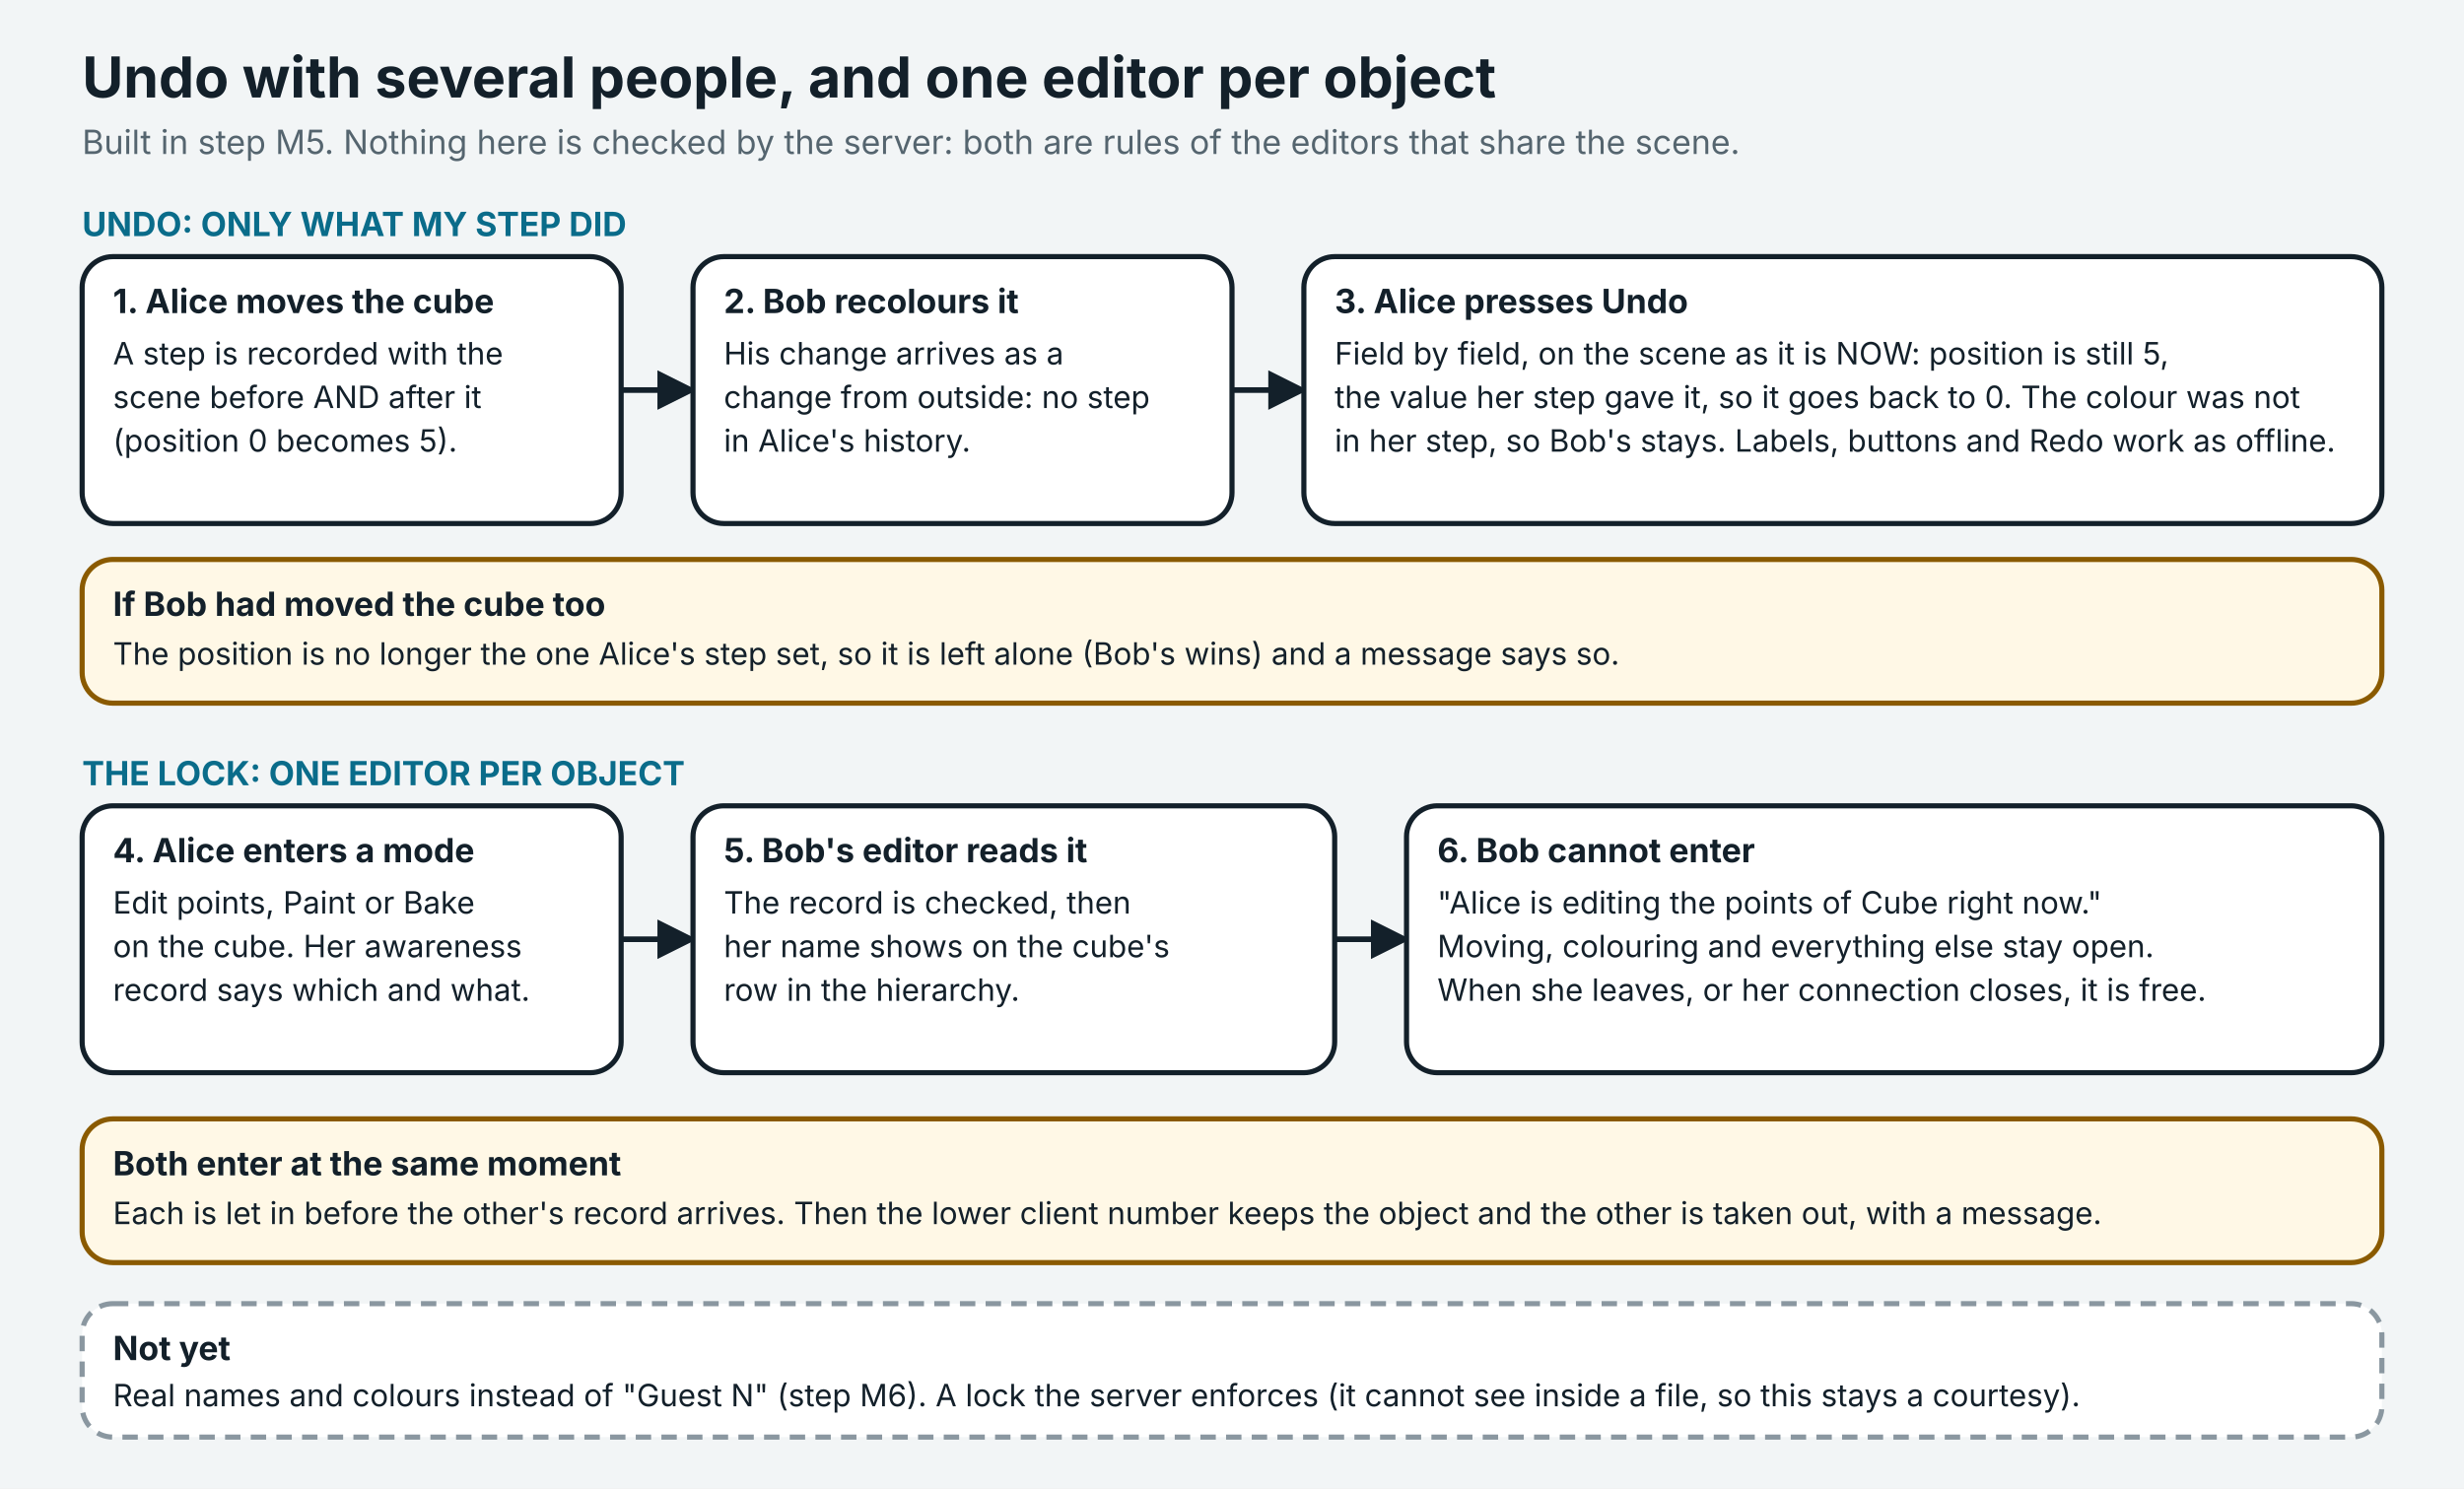
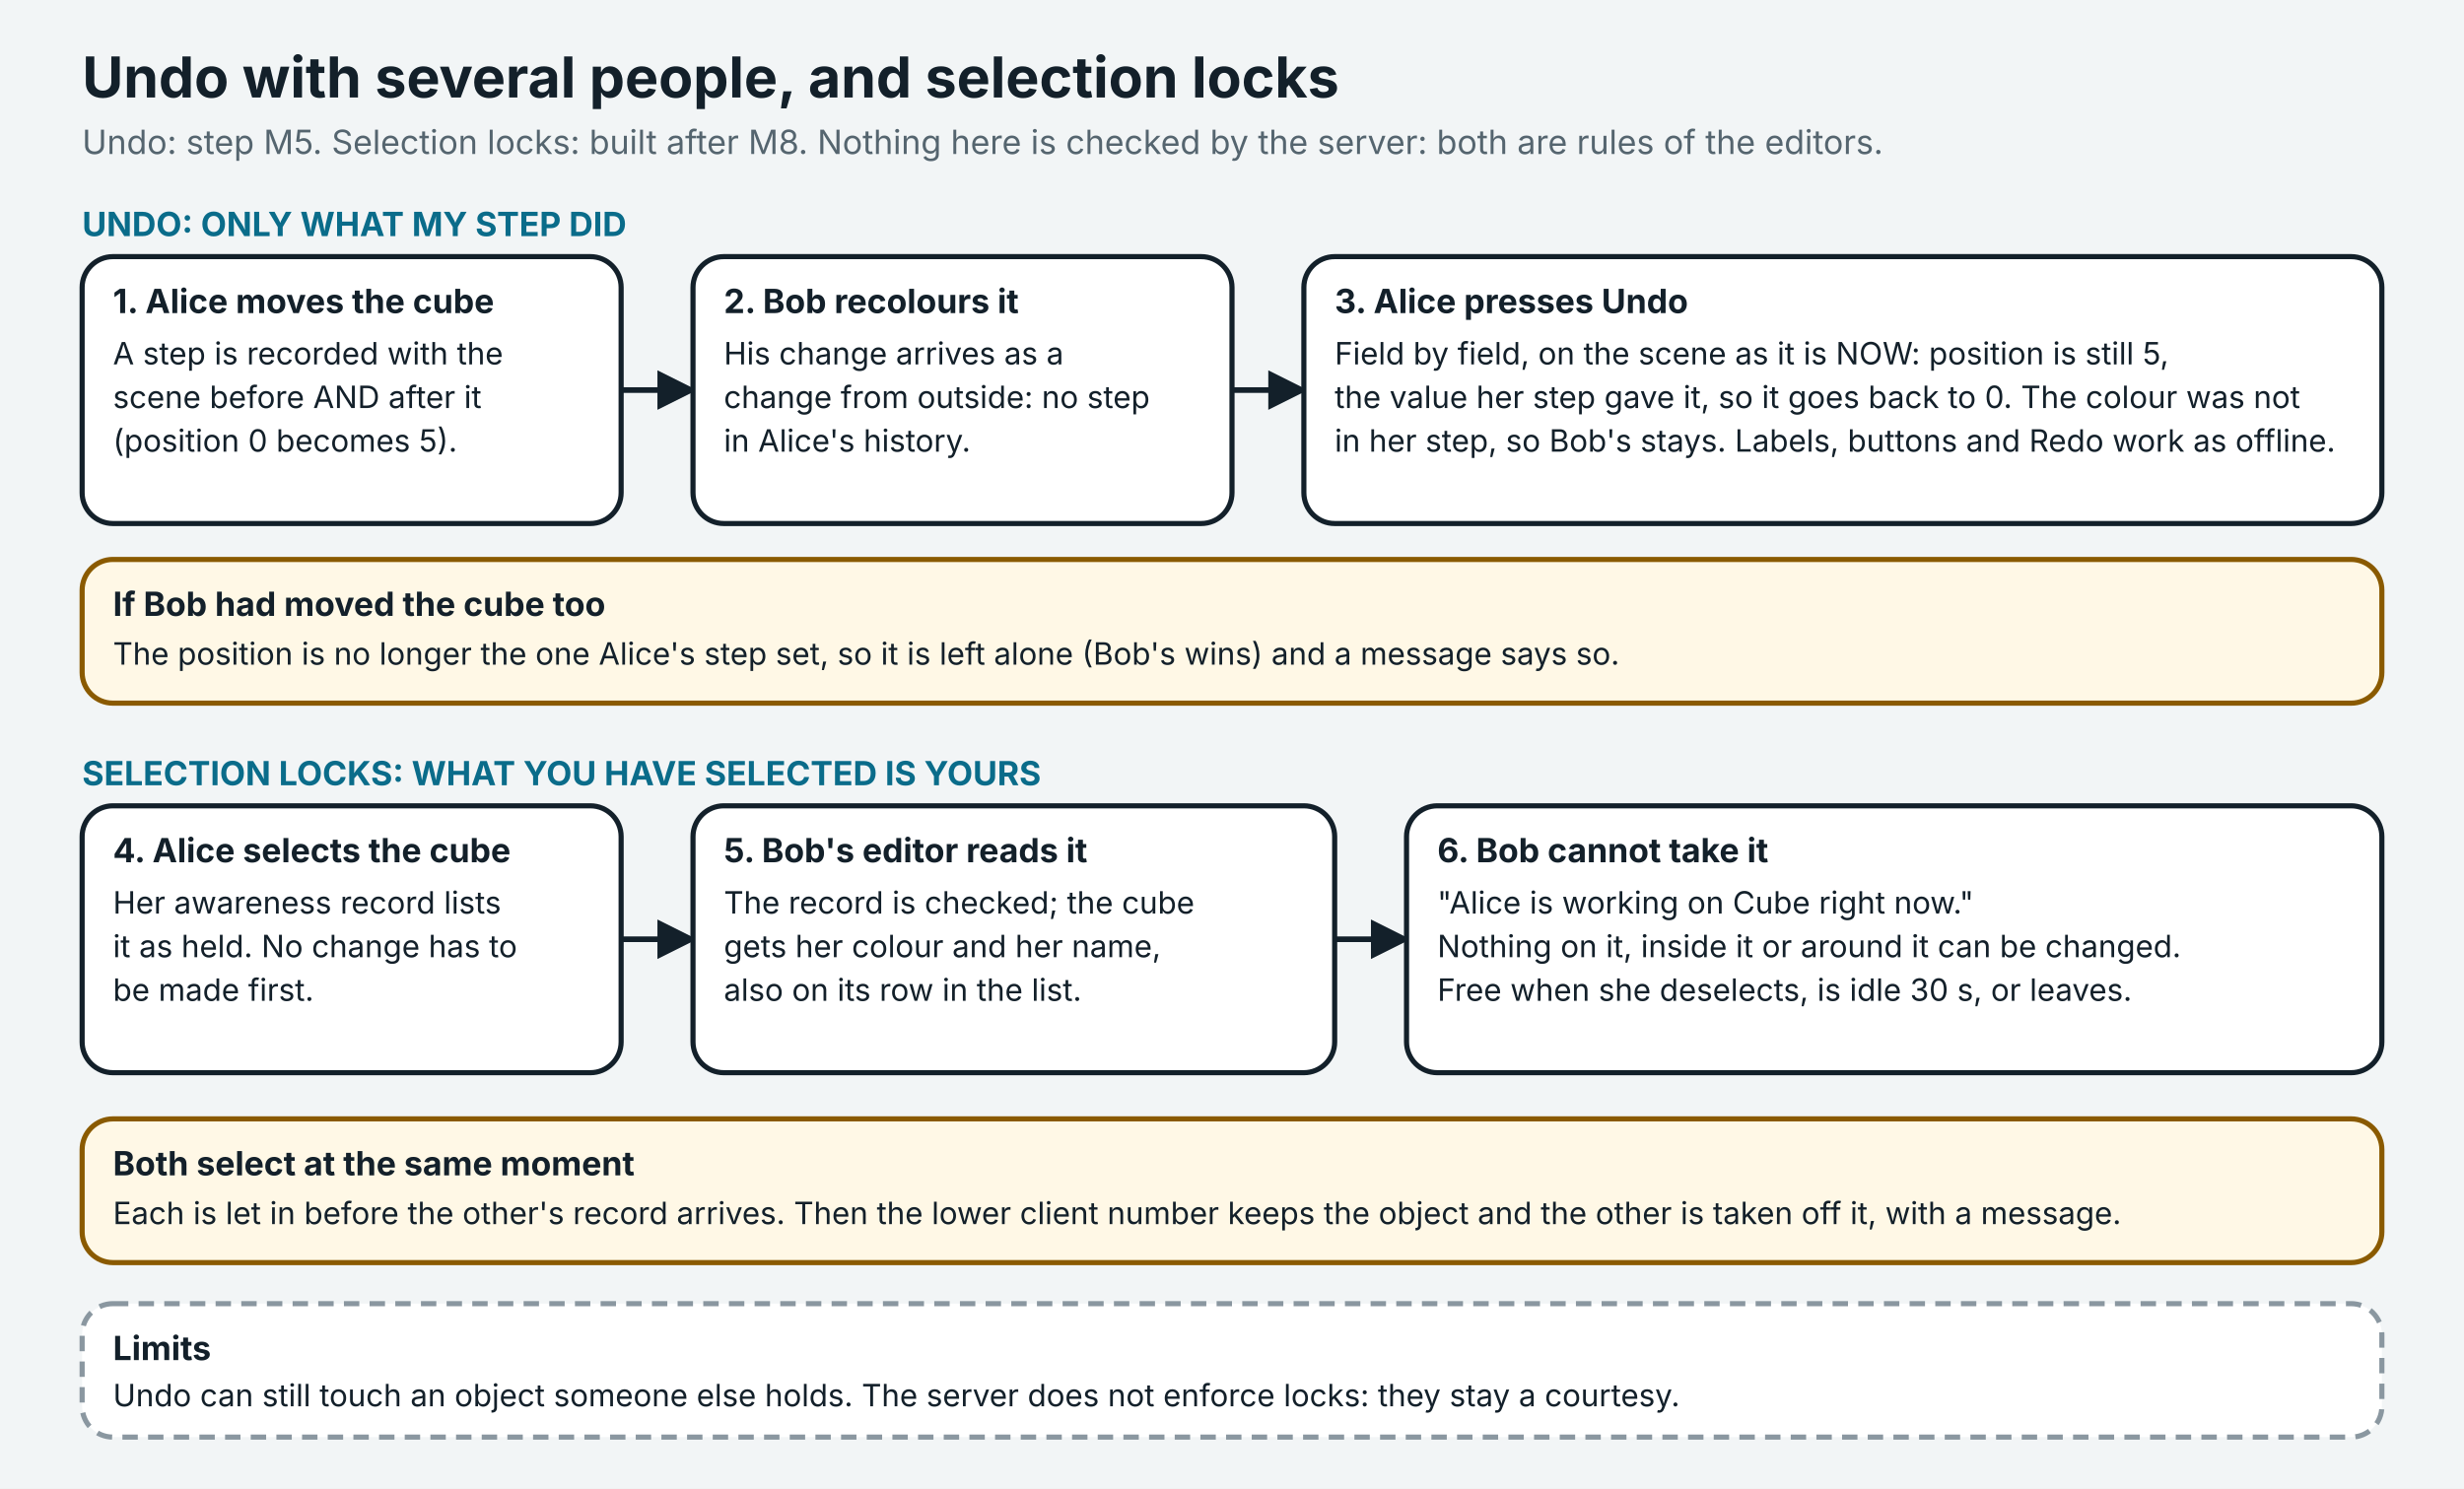
<svg xmlns="http://www.w3.org/2000/svg" viewBox="0 0 960 580" width="960" height="580" role="img" aria-labelledby="t d" font-family="Inter, system-ui, sans-serif">
  <defs>
    <marker id="a" viewBox="0 0 10 10" refX="9" refY="5" markerWidth="7" markerHeight="7" orient="auto-start-reverse">
      <path d="M0 0 10 5 0 10z" fill="#13202a" />
    </marker>
  </defs>
  <rect width="960" height="580" fill="#f2f5f6" />
-   <text x="32" y="38" font-size="22" font-weight="700" fill="#13202a">Undo with several people, and one editor per object</text>
-   <text x="32" y="60" font-size="13" fill="#55656f">Built in step M5. Nothing here is checked by the server: both are rules of the editors that share the scene.</text>
+   <text x="32" y="38" font-size="22" font-weight="700" fill="#13202a">Undo with several people, and selection locks</text>
+   <text x="32" y="60" font-size="13" fill="#55656f">Undo: step M5. Selection locks: built after M8. Nothing here is checked by the server: both are rules of the editors.</text>
  <text x="32" y="92" font-size="13" font-weight="700" fill="#0a6c8a">UNDO: ONLY WHAT MY STEP DID</text>
  <rect x="32" y="100" width="210" height="104" rx="12" fill="#fff" stroke="#13202a" stroke-width="2" />
  <text x="44" y="122" font-size="13" font-weight="700" fill="#13202a">1. Alice moves the cube</text>
  <text x="44" y="142" font-size="12" fill="#13202a">A step is recorded with the</text>
  <text x="44" y="159" font-size="12" fill="#13202a">scene before AND after it</text>
  <text x="44" y="176" font-size="12" fill="#13202a">(position 0 becomes 5).</text>
  <path d="M242 152 H270" stroke="#13202a" stroke-width="2.2" fill="none" marker-end="url(#a)" />
  <rect x="270" y="100" width="210" height="104" rx="12" fill="#fff" stroke="#13202a" stroke-width="2" />
  <text x="282" y="122" font-size="13" font-weight="700" fill="#13202a">2. Bob recolours it</text>
  <text x="282" y="142" font-size="12" fill="#13202a">His change arrives as a</text>
  <text x="282" y="159" font-size="12" fill="#13202a">change from outside: no step</text>
  <text x="282" y="176" font-size="12" fill="#13202a">in Alice's history.</text>
  <path d="M480 152 H508" stroke="#13202a" stroke-width="2.2" fill="none" marker-end="url(#a)" />
  <rect x="508" y="100" width="420" height="104" rx="12" fill="#fff" stroke="#13202a" stroke-width="2" />
  <text x="520" y="122" font-size="13" font-weight="700" fill="#13202a">3. Alice presses Undo</text>
  <text x="520" y="142" font-size="12" fill="#13202a">Field by field, on the scene as it is NOW: position is still 5,</text>
  <text x="520" y="159" font-size="12" fill="#13202a">the value her step gave it, so it goes back to 0. The colour was not</text>
  <text x="520" y="176" font-size="12" fill="#13202a">in her step, so Bob's stays. Labels, buttons and Redo work as offline.</text>
  <rect x="32" y="218" width="896" height="56" rx="12" fill="#fff8e6" stroke="#8a5a00" stroke-width="2" />
  <text x="44" y="240" font-size="13" font-weight="700" fill="#13202a">If Bob had moved the cube too</text>
  <text x="44" y="259" font-size="12" fill="#13202a">The position is no longer the one Alice's step set, so it is left alone (Bob's wins) and a message says so.</text>
-   <text x="32" y="306" font-size="13" font-weight="700" fill="#0a6c8a">THE LOCK: ONE EDITOR PER OBJECT</text>
+   <text x="32" y="306" font-size="13" font-weight="700" fill="#0a6c8a">SELECTION LOCKS: WHAT YOU HAVE SELECTED IS YOURS</text>
  <rect x="32" y="314" width="210" height="104" rx="12" fill="#fff" stroke="#13202a" stroke-width="2" />
-   <text x="44" y="336" font-size="13" font-weight="700" fill="#13202a">4. Alice enters a mode</text>
-   <text x="44" y="356" font-size="12" fill="#13202a">Edit points, Paint or Bake</text>
-   <text x="44" y="373" font-size="12" fill="#13202a">on the cube. Her awareness</text>
-   <text x="44" y="390" font-size="12" fill="#13202a">record says which and what.</text>
+   <text x="44" y="336" font-size="13" font-weight="700" fill="#13202a">4. Alice selects the cube</text>
+   <text x="44" y="356" font-size="12" fill="#13202a">Her awareness record lists</text>
+   <text x="44" y="373" font-size="12" fill="#13202a">it as held. No change has to</text>
+   <text x="44" y="390" font-size="12" fill="#13202a">be made first.</text>
  <path d="M242 366 H270" stroke="#13202a" stroke-width="2.2" fill="none" marker-end="url(#a)" />
  <rect x="270" y="314" width="250" height="104" rx="12" fill="#fff" stroke="#13202a" stroke-width="2" />
  <text x="282" y="336" font-size="13" font-weight="700" fill="#13202a">5. Bob's editor reads it</text>
-   <text x="282" y="356" font-size="12" fill="#13202a">The record is checked, then</text>
-   <text x="282" y="373" font-size="12" fill="#13202a">her name shows on the cube's</text>
-   <text x="282" y="390" font-size="12" fill="#13202a">row in the hierarchy.</text>
+   <text x="282" y="356" font-size="12" fill="#13202a">The record is checked; the cube</text>
+   <text x="282" y="373" font-size="12" fill="#13202a">gets her colour and her name,</text>
+   <text x="282" y="390" font-size="12" fill="#13202a">also on its row in the list.</text>
  <path d="M520 366 H548" stroke="#13202a" stroke-width="2.2" fill="none" marker-end="url(#a)" />
  <rect x="548" y="314" width="380" height="104" rx="12" fill="#fff" stroke="#13202a" stroke-width="2" />
-   <text x="560" y="336" font-size="13" font-weight="700" fill="#13202a">6. Bob cannot enter</text>
-   <text x="560" y="356" font-size="12" fill="#13202a">"Alice is editing the points of Cube right now."</text>
-   <text x="560" y="373" font-size="12" fill="#13202a">Moving, colouring and everything else stay open.</text>
-   <text x="560" y="390" font-size="12" fill="#13202a">When she leaves, or her connection closes, it is free.</text>
+   <text x="560" y="336" font-size="13" font-weight="700" fill="#13202a">6. Bob cannot take it</text>
+   <text x="560" y="356" font-size="12" fill="#13202a">"Alice is working on Cube right now."</text>
+   <text x="560" y="373" font-size="12" fill="#13202a">Nothing on it, inside it or around it can be changed.</text>
+   <text x="560" y="390" font-size="12" fill="#13202a">Free when she deselects, is idle 30 s, or leaves.</text>
  <rect x="32" y="436" width="896" height="56" rx="12" fill="#fff8e6" stroke="#8a5a00" stroke-width="2" />
-   <text x="44" y="458" font-size="13" font-weight="700" fill="#13202a">Both enter at the same moment</text>
-   <text x="44" y="477" font-size="12" fill="#13202a">Each is let in before the other's record arrives. Then the lower client number keeps the object and the other is taken out, with a message.</text>
+   <text x="44" y="458" font-size="13" font-weight="700" fill="#13202a">Both select at the same moment</text>
+   <text x="44" y="477" font-size="12" fill="#13202a">Each is let in before the other's record arrives. Then the lower client number keeps the object and the other is taken off it, with a message.</text>
  <rect x="32" y="508" width="896" height="52" rx="12" fill="#fff" stroke="#8a97a0" stroke-width="2" stroke-dasharray="6 4" />
-   <text x="44" y="530" font-size="13" font-weight="700" fill="#13202a">Not yet</text>
-   <text x="44" y="548" font-size="12" fill="#13202a">Real names and colours instead of "Guest N" (step M6). A lock the server enforces (it cannot see inside a file, so this stays a courtesy).</text>
+   <text x="44" y="530" font-size="13" font-weight="700" fill="#13202a">Limits</text>
+   <text x="44" y="548" font-size="12" fill="#13202a">Undo can still touch an object someone else holds. The server does not enforce locks: they stay a courtesy.</text>
</svg>
